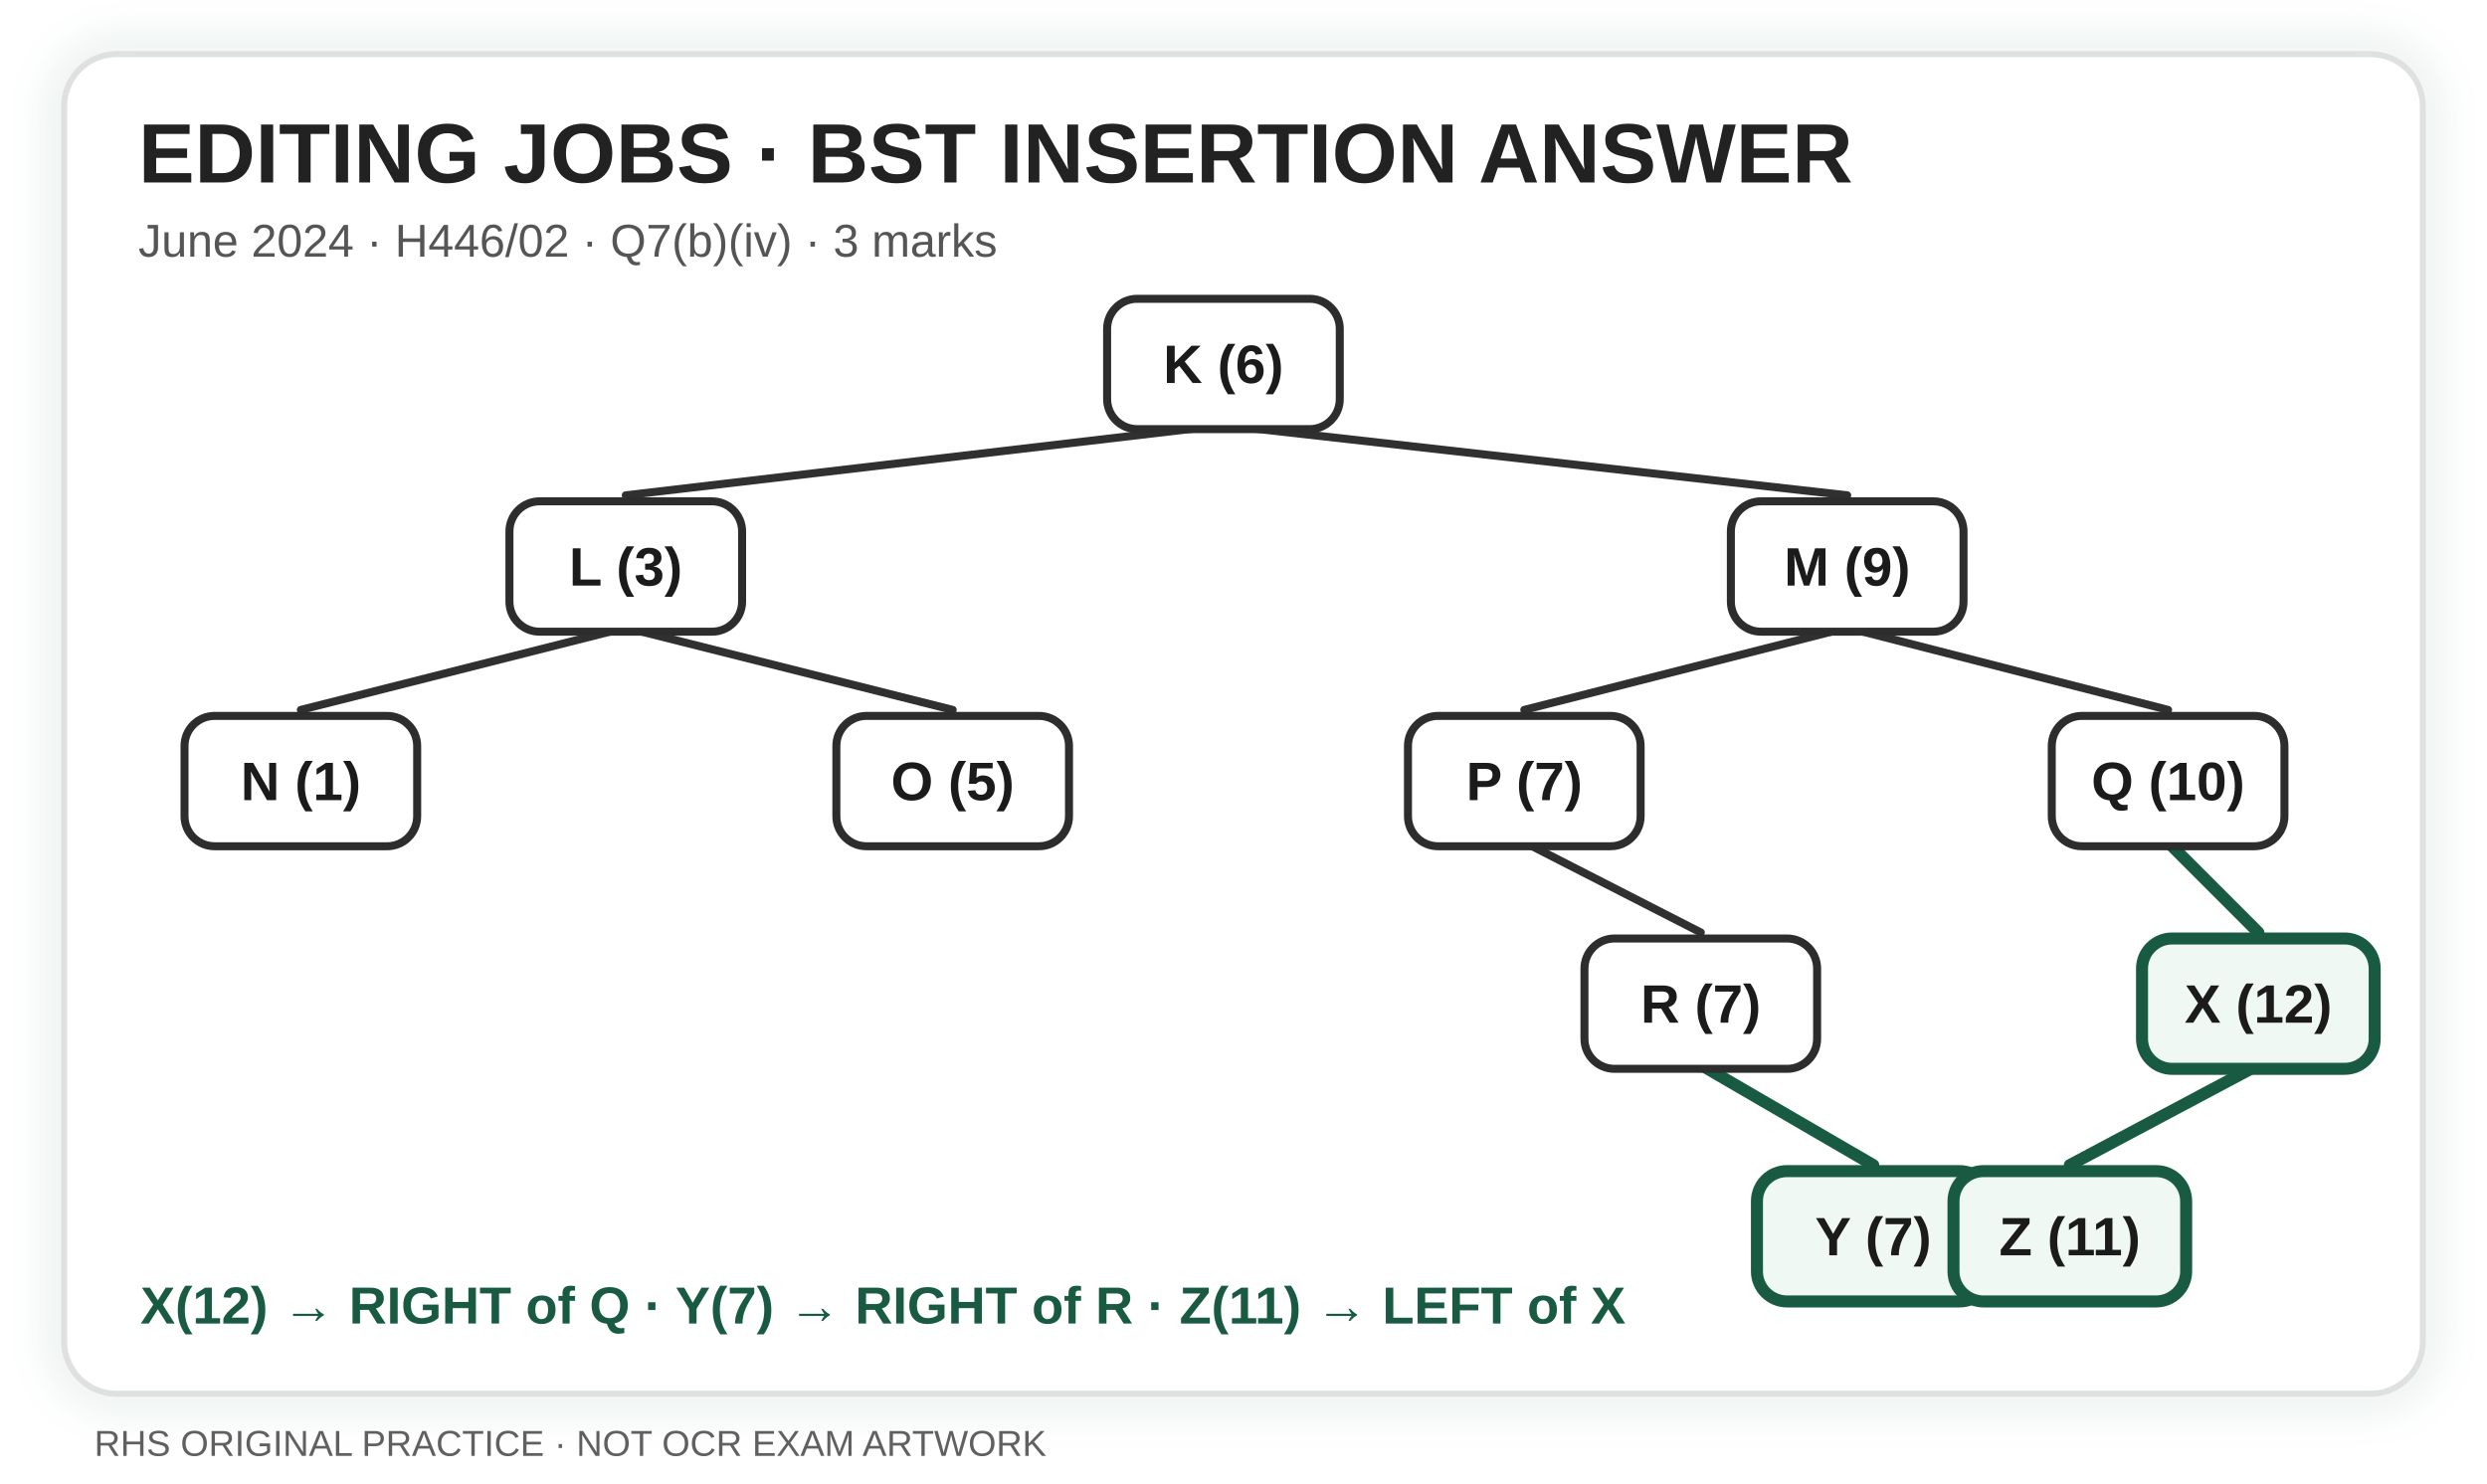
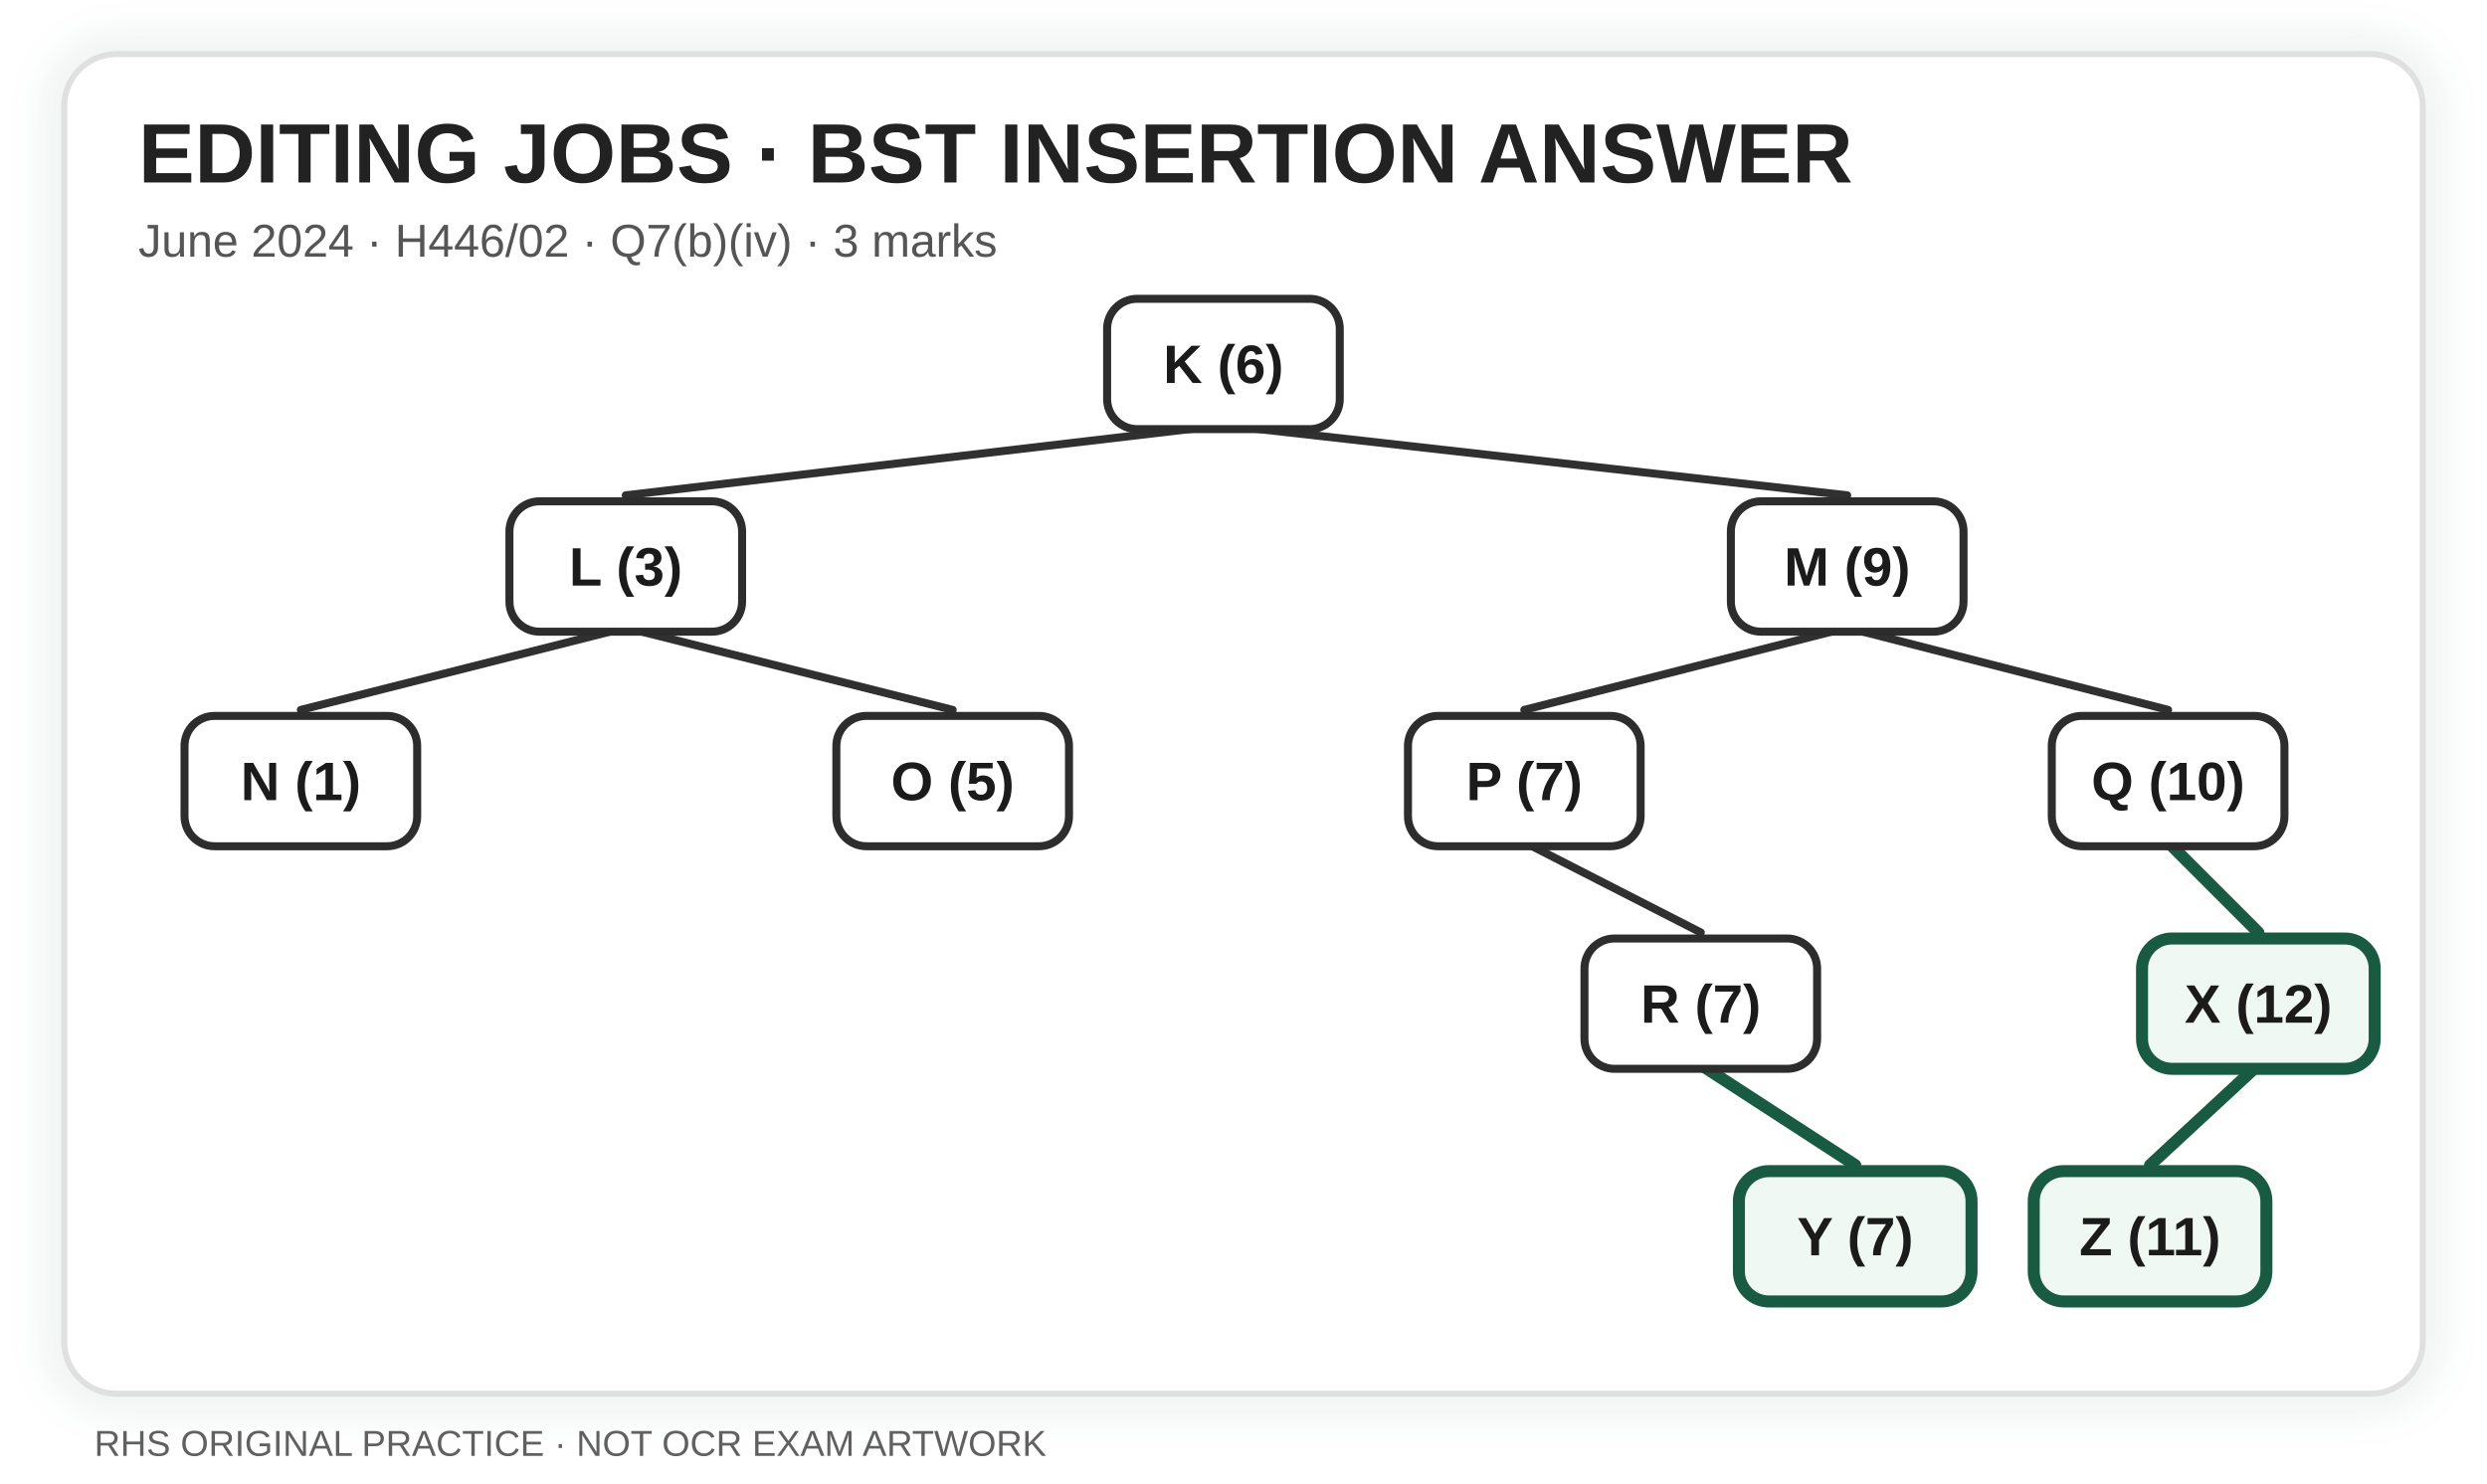
<svg xmlns="http://www.w3.org/2000/svg" viewBox="0 0 1240 740" role="img" aria-labelledby="title description">
  <defs>
    <filter id="softEdge" x="-30%" y="-30%" width="160%" height="160%">
      <feGaussianBlur stdDeviation="10" />
    </filter>
  </defs>
  <rect width="1240" height="740" fill="#fff" />
  <rect x="32" y="27" width="1176" height="668" rx="26" fill="none" stroke="#1b6046" stroke-width="14" opacity=".12" filter="url(#softEdge)" />
  <rect x="32" y="27" width="1176" height="668" rx="26" fill="#fff" stroke="#e0e0e0" stroke-width="3" />
  <text x="69" y="91" font-family="Arial,Helvetica,sans-serif" font-size="42" font-weight="720" fill="#222" text-anchor="start">EDITING JOBS  ·  BST INSERTION ANSWER</text>
  <text x="69" y="128" font-family="Arial,Helvetica,sans-serif" font-size="23" font-weight="520" fill="#555" text-anchor="start">June 2024 · H446/02 · Q7(b)(iv) · 3 marks</text>
  <line x1="610" y1="212" x2="312" y2="247" stroke="#303030" stroke-width="4" stroke-linecap="round" />
  <line x1="610" y1="212" x2="921" y2="247" stroke="#303030" stroke-width="4" stroke-linecap="round" />
  <line x1="312" y1="313" x2="150" y2="354" stroke="#303030" stroke-width="4" stroke-linecap="round" />
  <line x1="312" y1="313" x2="475" y2="354" stroke="#303030" stroke-width="4" stroke-linecap="round" />
  <line x1="921" y1="313" x2="760" y2="354" stroke="#303030" stroke-width="4" stroke-linecap="round" />
  <line x1="921" y1="313" x2="1081" y2="354" stroke="#303030" stroke-width="4" stroke-linecap="round" />
  <line x1="760" y1="420" x2="848" y2="465" stroke="#303030" stroke-width="4" stroke-linecap="round" />
  <line x1="1081" y1="420" x2="1126" y2="465" stroke="#195b42" stroke-width="6" stroke-linecap="round" />
-   <line x1="848" y1="531" x2="934" y2="581" stroke="#195b42" stroke-width="6" stroke-linecap="round" />
-   <line x1="1126" y1="531" x2="1032" y2="581" stroke="#195b42" stroke-width="6" stroke-linecap="round" />
+   <line x1="848" y1="531" x2="925" y2="581" stroke="#195b42" stroke-width="6" stroke-linecap="round" />
+   <line x1="1126" y1="531" x2="1072" y2="581" stroke="#195b42" stroke-width="6" stroke-linecap="round" />
  <rect x="552" y="149" width="116" height="65" rx="15" fill="#fff" stroke="#2d2d2d" stroke-width="4" />
  <text x="610" y="191" font-family="Arial,Helvetica,sans-serif" font-size="27" font-weight="690" fill="#1b1b1b" text-anchor="middle">K (6)</text>
  <rect x="254" y="250" width="116" height="65" rx="15" fill="#fff" stroke="#2d2d2d" stroke-width="4" />
  <text x="312" y="292" font-family="Arial,Helvetica,sans-serif" font-size="27" font-weight="690" fill="#1b1b1b" text-anchor="middle">L (3)</text>
  <rect x="863" y="250" width="116" height="65" rx="15" fill="#fff" stroke="#2d2d2d" stroke-width="4" />
  <text x="921" y="292" font-family="Arial,Helvetica,sans-serif" font-size="27" font-weight="690" fill="#1b1b1b" text-anchor="middle">M (9)</text>
  <rect x="92" y="357" width="116" height="65" rx="15" fill="#fff" stroke="#2d2d2d" stroke-width="4" />
  <text x="150" y="399" font-family="Arial,Helvetica,sans-serif" font-size="27" font-weight="690" fill="#1b1b1b" text-anchor="middle">N (1)</text>
  <rect x="417" y="357" width="116" height="65" rx="15" fill="#fff" stroke="#2d2d2d" stroke-width="4" />
  <text x="475" y="399" font-family="Arial,Helvetica,sans-serif" font-size="27" font-weight="690" fill="#1b1b1b" text-anchor="middle">O (5)</text>
  <rect x="702" y="357" width="116" height="65" rx="15" fill="#fff" stroke="#2d2d2d" stroke-width="4" />
  <text x="760" y="399" font-family="Arial,Helvetica,sans-serif" font-size="27" font-weight="690" fill="#1b1b1b" text-anchor="middle">P (7)</text>
  <rect x="1023" y="357" width="116" height="65" rx="15" fill="#fff" stroke="#2d2d2d" stroke-width="4" />
  <text x="1081" y="399" font-family="Arial,Helvetica,sans-serif" font-size="27" font-weight="690" fill="#1b1b1b" text-anchor="middle">Q (10)</text>
  <rect x="790" y="468" width="116" height="65" rx="15" fill="#fff" stroke="#2d2d2d" stroke-width="4" />
  <text x="848" y="510" font-family="Arial,Helvetica,sans-serif" font-size="27" font-weight="690" fill="#1b1b1b" text-anchor="middle">R (7)</text>
  <rect x="1068" y="468" width="116" height="65" rx="15" fill="#f0f8f3" stroke="#195b42" stroke-width="6" />
  <text x="1126" y="510" font-family="Arial,Helvetica,sans-serif" font-size="27" font-weight="690" fill="#1b1b1b" text-anchor="middle">X (12)</text>
-   <rect x="876" y="584" width="116" height="65" rx="15" fill="#f0f8f3" stroke="#195b42" stroke-width="6" />
-   <text x="934" y="626" font-family="Arial,Helvetica,sans-serif" font-size="27" font-weight="690" fill="#1b1b1b" text-anchor="middle">Y (7)</text>
-   <rect x="974" y="584" width="116" height="65" rx="15" fill="#f0f8f3" stroke="#195b42" stroke-width="6" />
-   <text x="1032" y="626" font-family="Arial,Helvetica,sans-serif" font-size="27" font-weight="690" fill="#1b1b1b" text-anchor="middle">Z (11)</text>
-   <text x="70" y="660" font-family="Arial,Helvetica,sans-serif" font-size="26" font-weight="670" fill="#195b42" text-anchor="start">X(12) → RIGHT of Q   ·   Y(7) → RIGHT of R   ·   Z(11) → LEFT of X</text>
+   <rect x="867" y="584" width="116" height="65" rx="15" fill="#f0f8f3" stroke="#195b42" stroke-width="6" />
+   <text x="925" y="626" font-family="Arial,Helvetica,sans-serif" font-size="27" font-weight="690" fill="#1b1b1b" text-anchor="middle">Y (7)</text>
+   <rect x="1014" y="584" width="116" height="65" rx="15" fill="#f0f8f3" stroke="#195b42" stroke-width="6" />
+   <text x="1072" y="626" font-family="Arial,Helvetica,sans-serif" font-size="27" font-weight="690" fill="#1b1b1b" text-anchor="middle">Z (11)</text>
  <text x="47" y="726" font-family="Arial,Helvetica,sans-serif" font-size="18" font-weight="450" fill="#606060" text-anchor="start">RHS ORIGINAL PRACTICE  ·  NOT OCR EXAM ARTWORK</text>
</svg>
